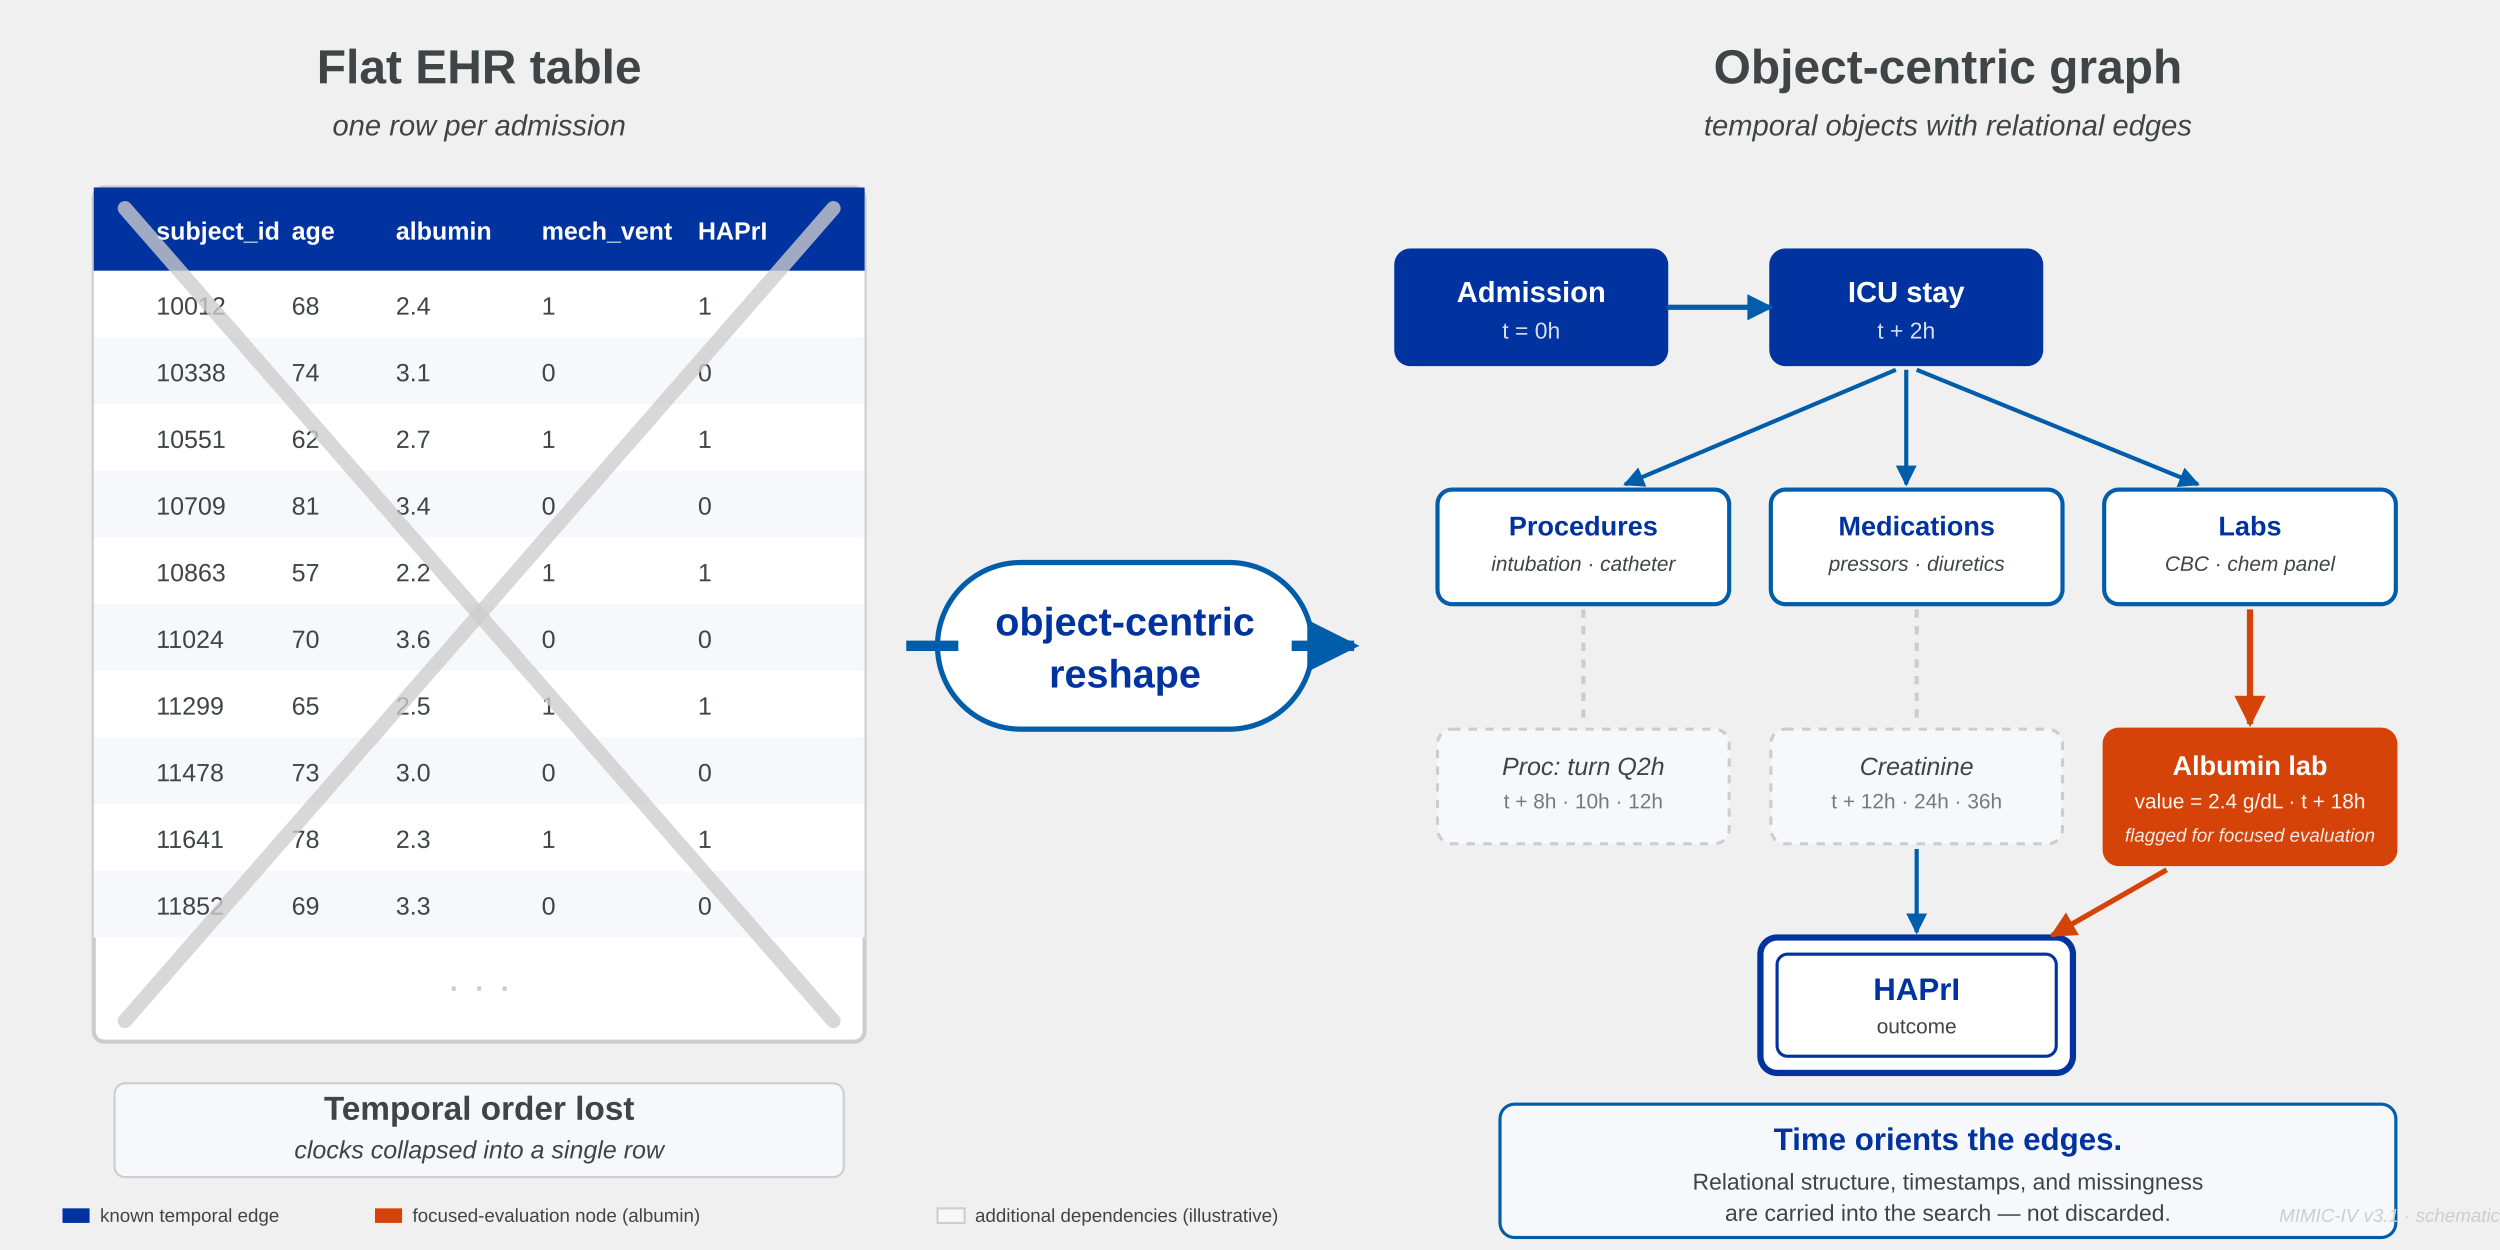
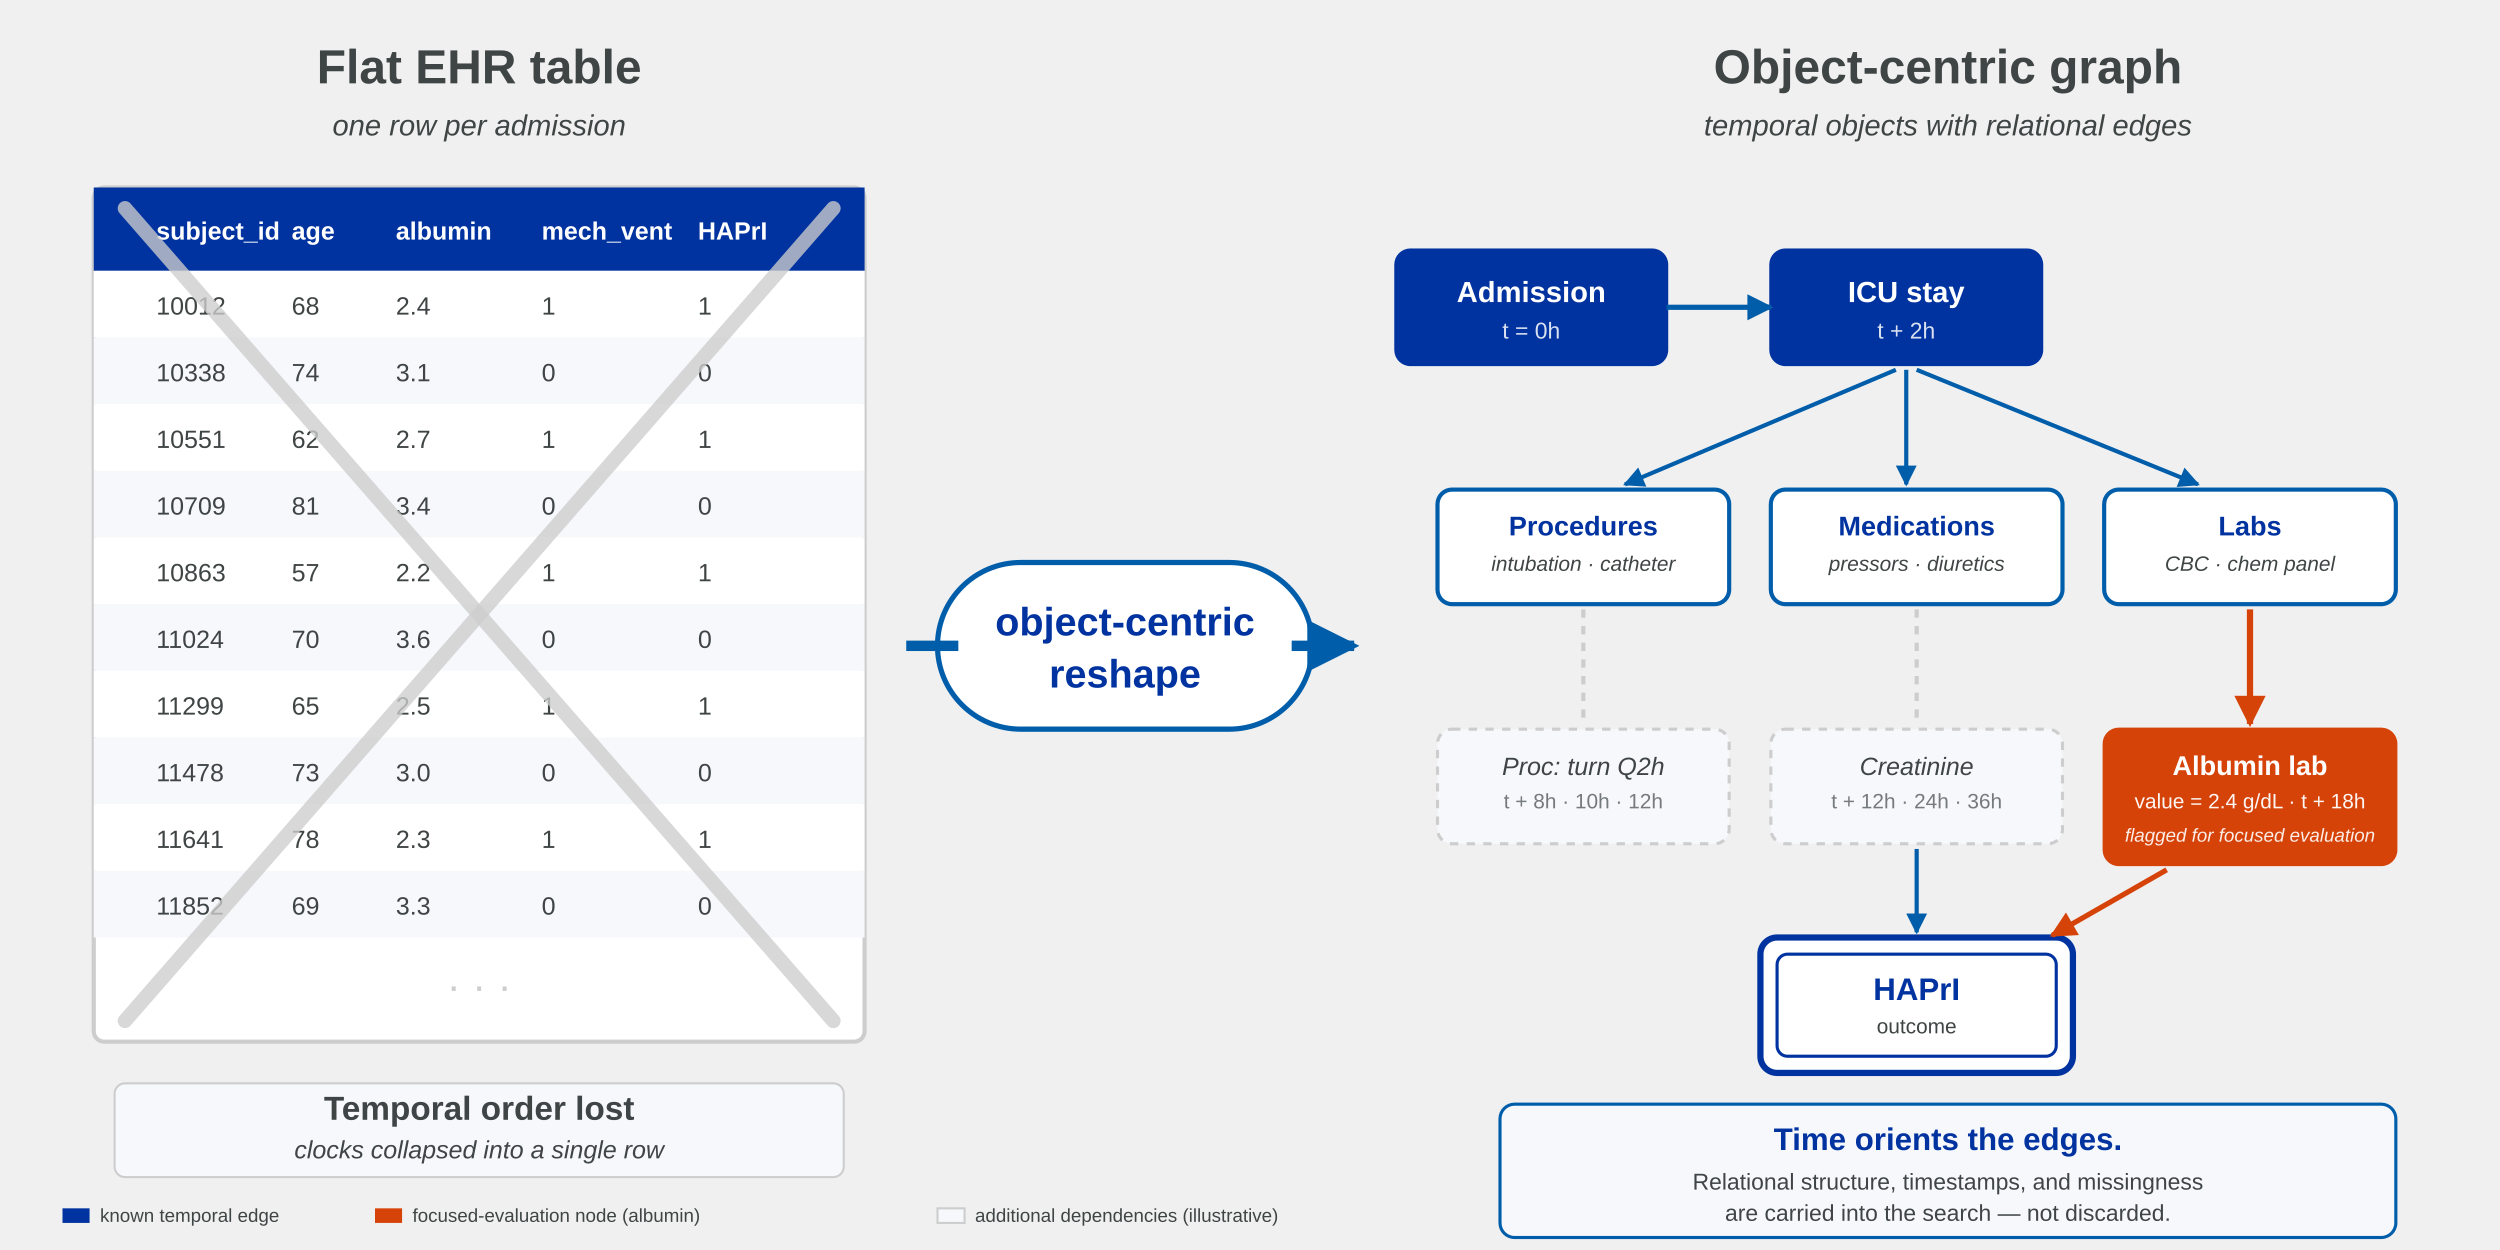
<svg xmlns="http://www.w3.org/2000/svg" width="24in" height="12in" viewBox="0 0 2400 1200" font-family="Arial, sans-serif">
  <defs>
    <marker id="arrowNavy" markerWidth="5" markerHeight="5" refX="4.5" refY="2.5" orient="auto">
      <polygon points="0 0, 5 2.5, 0 5" fill="#005DAA" />
    </marker>
    <marker id="arrowInk" markerWidth="4" markerHeight="4" refX="3.5" refY="2" orient="auto">
      <polygon points="0 0, 4 2, 0 4" fill="#3F4444" />
    </marker>
    <marker id="arrowOrange" markerWidth="5" markerHeight="5" refX="4.5" refY="2.5" orient="auto">
      <polygon points="0 0, 5 2.5, 0 5" fill="#D64309" />
    </marker>
  </defs>
  <g id="flatPanel">
    <text x="460" y="80" text-anchor="middle" font-size="46" font-weight="700" fill="#3F4444">Flat EHR table</text>
    <text x="460" y="130" text-anchor="middle" font-size="28" fill="#3F4444" font-style="italic">one row per admission</text>
    <rect x="90" y="180" width="740" height="820" rx="10" fill="#ffffff" stroke="#CDCDCD" stroke-width="4" />
    <rect x="90" y="180" width="740" height="80" fill="#0033A0" />
    <text x="150" y="230" font-size="24" font-weight="700" fill="#ffffff">subject_id</text>
    <text x="280" y="230" font-size="24" font-weight="700" fill="#ffffff">age</text>
    <text x="380" y="230" font-size="24" font-weight="700" fill="#ffffff">albumin</text>
    <text x="520" y="230" font-size="24" font-weight="700" fill="#ffffff">mech_vent</text>
    <text x="670" y="230" font-size="24" font-weight="700" fill="#ffffff">HAPrI</text>
    <g font-size="24" fill="#3F4444">
      <g>
        <rect x="90" y="260" width="740" height="64" fill="#ffffff" />
        <text x="150" y="302">10012</text>
        <text x="280" y="302">68</text>
        <text x="380" y="302">2.4</text>
        <text x="520" y="302">1</text>
        <text x="670" y="302">1</text>
      </g>
      <g>
        <rect x="90" y="324" width="740" height="64" fill="#F6F8FC" />
        <text x="150" y="366">10338</text>
        <text x="280" y="366">74</text>
        <text x="380" y="366">3.1</text>
        <text x="520" y="366">0</text>
        <text x="670" y="366">0</text>
      </g>
      <g>
        <rect x="90" y="388" width="740" height="64" fill="#ffffff" />
        <text x="150" y="430">10551</text>
        <text x="280" y="430">62</text>
        <text x="380" y="430">2.7</text>
        <text x="520" y="430">1</text>
        <text x="670" y="430">1</text>
      </g>
      <g>
        <rect x="90" y="452" width="740" height="64" fill="#F6F8FC" />
        <text x="150" y="494">10709</text>
        <text x="280" y="494">81</text>
        <text x="380" y="494">3.4</text>
        <text x="520" y="494">0</text>
        <text x="670" y="494">0</text>
      </g>
      <g>
        <rect x="90" y="516" width="740" height="64" fill="#ffffff" />
        <text x="150" y="558">10863</text>
        <text x="280" y="558">57</text>
        <text x="380" y="558">2.2</text>
        <text x="520" y="558">1</text>
        <text x="670" y="558">1</text>
      </g>
      <g>
        <rect x="90" y="580" width="740" height="64" fill="#F6F8FC" />
        <text x="150" y="622">11024</text>
        <text x="280" y="622">70</text>
        <text x="380" y="622">3.6</text>
        <text x="520" y="622">0</text>
        <text x="670" y="622">0</text>
      </g>
      <g>
        <rect x="90" y="644" width="740" height="64" fill="#ffffff" />
        <text x="150" y="686">11299</text>
        <text x="280" y="686">65</text>
        <text x="380" y="686">2.5</text>
        <text x="520" y="686">1</text>
        <text x="670" y="686">1</text>
      </g>
      <g>
        <rect x="90" y="708" width="740" height="64" fill="#F6F8FC" />
        <text x="150" y="750">11478</text>
        <text x="280" y="750">73</text>
        <text x="380" y="750">3.0</text>
        <text x="520" y="750">0</text>
        <text x="670" y="750">0</text>
      </g>
      <g>
        <rect x="90" y="772" width="740" height="64" fill="#ffffff" />
        <text x="150" y="814">11641</text>
        <text x="280" y="814">78</text>
        <text x="380" y="814">2.3</text>
        <text x="520" y="814">1</text>
        <text x="670" y="814">1</text>
      </g>
      <g>
        <rect x="90" y="836" width="740" height="64" fill="#F6F8FC" />
        <text x="150" y="878">11852</text>
        <text x="280" y="878">69</text>
        <text x="380" y="878">3.3</text>
        <text x="520" y="878">0</text>
        <text x="670" y="878">0</text>
      </g>
      <text x="460" y="960" text-anchor="middle" font-size="40" fill="#CDCDCD">· · ·</text>
    </g>
    <line x1="120" y1="200" x2="800" y2="980" stroke="#CDCDCD" stroke-width="14" stroke-linecap="round" opacity="0.78" />
    <line x1="800" y1="200" x2="120" y2="980" stroke="#CDCDCD" stroke-width="14" stroke-linecap="round" opacity="0.78" />
    <g transform="translate(460, 1080)">
      <rect x="-350" y="-40" width="700" height="90" rx="10" fill="#F6F8FC" stroke="#CDCDCD" stroke-width="2" />
      <text x="0" y="-5" text-anchor="middle" font-size="32" font-weight="700" fill="#3F4444">Temporal order lost</text>
      <text x="0" y="32" text-anchor="middle" font-size="24" fill="#3F4444" font-style="italic">clocks collapsed into a single row</text>
    </g>
  </g>
  <g id="reshape">
    <rect x="900" y="540" width="360" height="160" rx="80" fill="#ffffff" stroke="#005DAA" stroke-width="5" />
    <text x="1080" y="610" text-anchor="middle" font-size="38" font-weight="700" fill="#0033A0">object-centric</text>
    <text x="1080" y="660" text-anchor="middle" font-size="38" font-weight="700" fill="#0033A0">reshape</text>
    <line x1="870" y1="620" x2="920" y2="620" stroke="#005DAA" stroke-width="10" />
    <line x1="1240" y1="620" x2="1300" y2="620" stroke="#005DAA" stroke-width="10" marker-end="url(#arrowNavy)" />
  </g>
  <g id="objectPanel">
    <text x="1870" y="80" text-anchor="middle" font-size="46" font-weight="700" fill="#3F4444">Object-centric graph</text>
    <text x="1870" y="130" text-anchor="middle" font-size="28" fill="#3F4444" font-style="italic">temporal objects with relational edges</text>
    <g id="admNode">
      <rect x="1340" y="240" width="260" height="110" rx="14" fill="#0033A0" stroke="#0033A0" stroke-width="3" />
      <text x="1470" y="290" text-anchor="middle" font-size="28" font-weight="700" fill="#ffffff">Admission</text>
      <text x="1470" y="325" text-anchor="middle" font-size="22" fill="#ffffff" opacity="0.85">t = 0h</text>
    </g>
    <g id="icuNode">
      <rect x="1700" y="240" width="260" height="110" rx="14" fill="#0033A0" stroke="#0033A0" stroke-width="3" />
      <text x="1830" y="290" text-anchor="middle" font-size="28" font-weight="700" fill="#ffffff">ICU stay</text>
      <text x="1830" y="325" text-anchor="middle" font-size="22" fill="#ffffff" opacity="0.85">t + 2h</text>
    </g>
    <line x1="1600" y1="295" x2="1700" y2="295" stroke="#005DAA" stroke-width="5" marker-end="url(#arrowNavy)" />
    <g id="procNode">
      <rect x="1380" y="470" width="280" height="110" rx="14" fill="#ffffff" stroke="#005DAA" stroke-width="4" />
      <text x="1520" y="514" text-anchor="middle" font-size="26" font-weight="700" fill="#0033A0">Procedures</text>
      <text x="1520" y="548" text-anchor="middle" font-size="20" fill="#3F4444" font-style="italic">intubation · catheter</text>
    </g>
    <g id="medNode">
      <rect x="1700" y="470" width="280" height="110" rx="14" fill="#ffffff" stroke="#005DAA" stroke-width="4" />
      <text x="1840" y="514" text-anchor="middle" font-size="26" font-weight="700" fill="#0033A0">Medications</text>
      <text x="1840" y="548" text-anchor="middle" font-size="20" fill="#3F4444" font-style="italic">pressors · diuretics</text>
    </g>
    <g id="labNode">
      <rect x="2020" y="470" width="280" height="110" rx="14" fill="#ffffff" stroke="#005DAA" stroke-width="4" />
      <text x="2160" y="514" text-anchor="middle" font-size="26" font-weight="700" fill="#0033A0">Labs</text>
      <text x="2160" y="548" text-anchor="middle" font-size="20" fill="#3F4444" font-style="italic">CBC · chem panel</text>
    </g>
    <line x1="1820" y1="355" x2="1560" y2="465" stroke="#005DAA" stroke-width="4" marker-end="url(#arrowNavy)" />
    <line x1="1830" y1="355" x2="1830" y2="465" stroke="#005DAA" stroke-width="4" marker-end="url(#arrowNavy)" />
    <line x1="1840" y1="355" x2="2110" y2="465" stroke="#005DAA" stroke-width="4" marker-end="url(#arrowNavy)" />
    <g id="albNode">
      <rect x="2020" y="700" width="280" height="130" rx="14" fill="#D64309" stroke="#D64309" stroke-width="3" />
      <text x="2160" y="744" text-anchor="middle" font-size="26" font-weight="700" fill="#ffffff">Albumin lab</text>
      <text x="2160" y="776" text-anchor="middle" font-size="20" fill="#ffffff" opacity="0.95">value = 2.4 g/dL  ·  t + 18h</text>
      <text x="2160" y="808" text-anchor="middle" font-size="18" fill="#ffffff" opacity="0.9" font-style="italic">flagged for focused evaluation</text>
    </g>
    <line x1="2160" y1="585" x2="2160" y2="695" stroke="#D64309" stroke-width="6" marker-end="url(#arrowOrange)" />
    <g id="moreLabs">
      <rect x="1700" y="700" width="280" height="110" rx="14" fill="#F6F8FC" stroke="#CDCDCD" stroke-width="3" stroke-dasharray="8 8" />
      <text x="1840" y="744" text-anchor="middle" font-size="24" fill="#3F4444" font-style="italic">Creatinine</text>
      <text x="1840" y="776" text-anchor="middle" font-size="20" fill="#3F4444" opacity="0.7">t + 12h · 24h · 36h</text>
      <line x1="1840" y1="585" x2="1840" y2="695" stroke="#CDCDCD" stroke-width="4" stroke-dasharray="8 8" />
    </g>
    <g id="moreLabs2">
      <rect x="1380" y="700" width="280" height="110" rx="14" fill="#F6F8FC" stroke="#CDCDCD" stroke-width="3" stroke-dasharray="8 8" />
      <text x="1520" y="744" text-anchor="middle" font-size="24" fill="#3F4444" font-style="italic">Proc: turn Q2h</text>
      <text x="1520" y="776" text-anchor="middle" font-size="20" fill="#3F4444" opacity="0.7">t + 8h · 10h · 12h</text>
      <line x1="1520" y1="585" x2="1520" y2="695" stroke="#CDCDCD" stroke-width="4" stroke-dasharray="8 8" />
    </g>
    <g id="outNode">
      <rect x="1690" y="900" width="300" height="130" rx="16" fill="#ffffff" stroke="#0033A0" stroke-width="6" />
      <rect x="1706" y="916" width="268" height="98" rx="10" fill="#ffffff" stroke="#0033A0" stroke-width="3" />
      <text x="1840" y="960" text-anchor="middle" font-size="30" font-weight="700" fill="#0033A0">HAPrI</text>
      <text x="1840" y="992" text-anchor="middle" font-size="20" fill="#3F4444">outcome</text>
    </g>
    <line x1="1840" y1="815" x2="1840" y2="895" stroke="#005DAA" stroke-width="4" marker-end="url(#arrowNavy)" />
    <line x1="2080" y1="835" x2="1970" y2="898" stroke="#D64309" stroke-width="5" marker-end="url(#arrowOrange)" />
    <g transform="translate(1870, 1060)">
      <rect x="-430" y="0" width="860" height="128" rx="14" fill="#F6F8FC" stroke="#005DAA" stroke-width="3" />
      <text x="0" y="44" text-anchor="middle" font-size="30" font-weight="700" fill="#0033A0">Time orients the edges.</text>
      <text x="0" y="82" text-anchor="middle" font-size="22" fill="#3F4444">Relational structure, timestamps, and missingness</text>
      <text x="0" y="112" text-anchor="middle" font-size="22" fill="#3F4444">are carried into the search — not discarded.</text>
    </g>
  </g>
  <g transform="translate(60, 1180)" font-size="18" fill="#3F4444">
    <rect x="0" y="-20" width="26" height="14" fill="#0033A0" />
    <text x="36" y="-7">known temporal edge</text>
    <rect x="300" y="-20" width="26" height="14" fill="#D64309" />
    <text x="336" y="-7">focused-evaluation node (albumin)</text>
    <rect x="840" y="-20" width="26" height="14" fill="#F6F8FC" stroke="#CDCDCD" stroke-width="2" />
    <text x="876" y="-7">additional dependencies (illustrative)</text>
-     <text x="2340" y="-7" text-anchor="end" font-style="italic" fill="#CDCDCD">MIMIC-IV v3.1 · schematic</text>
  </g>
</svg>
